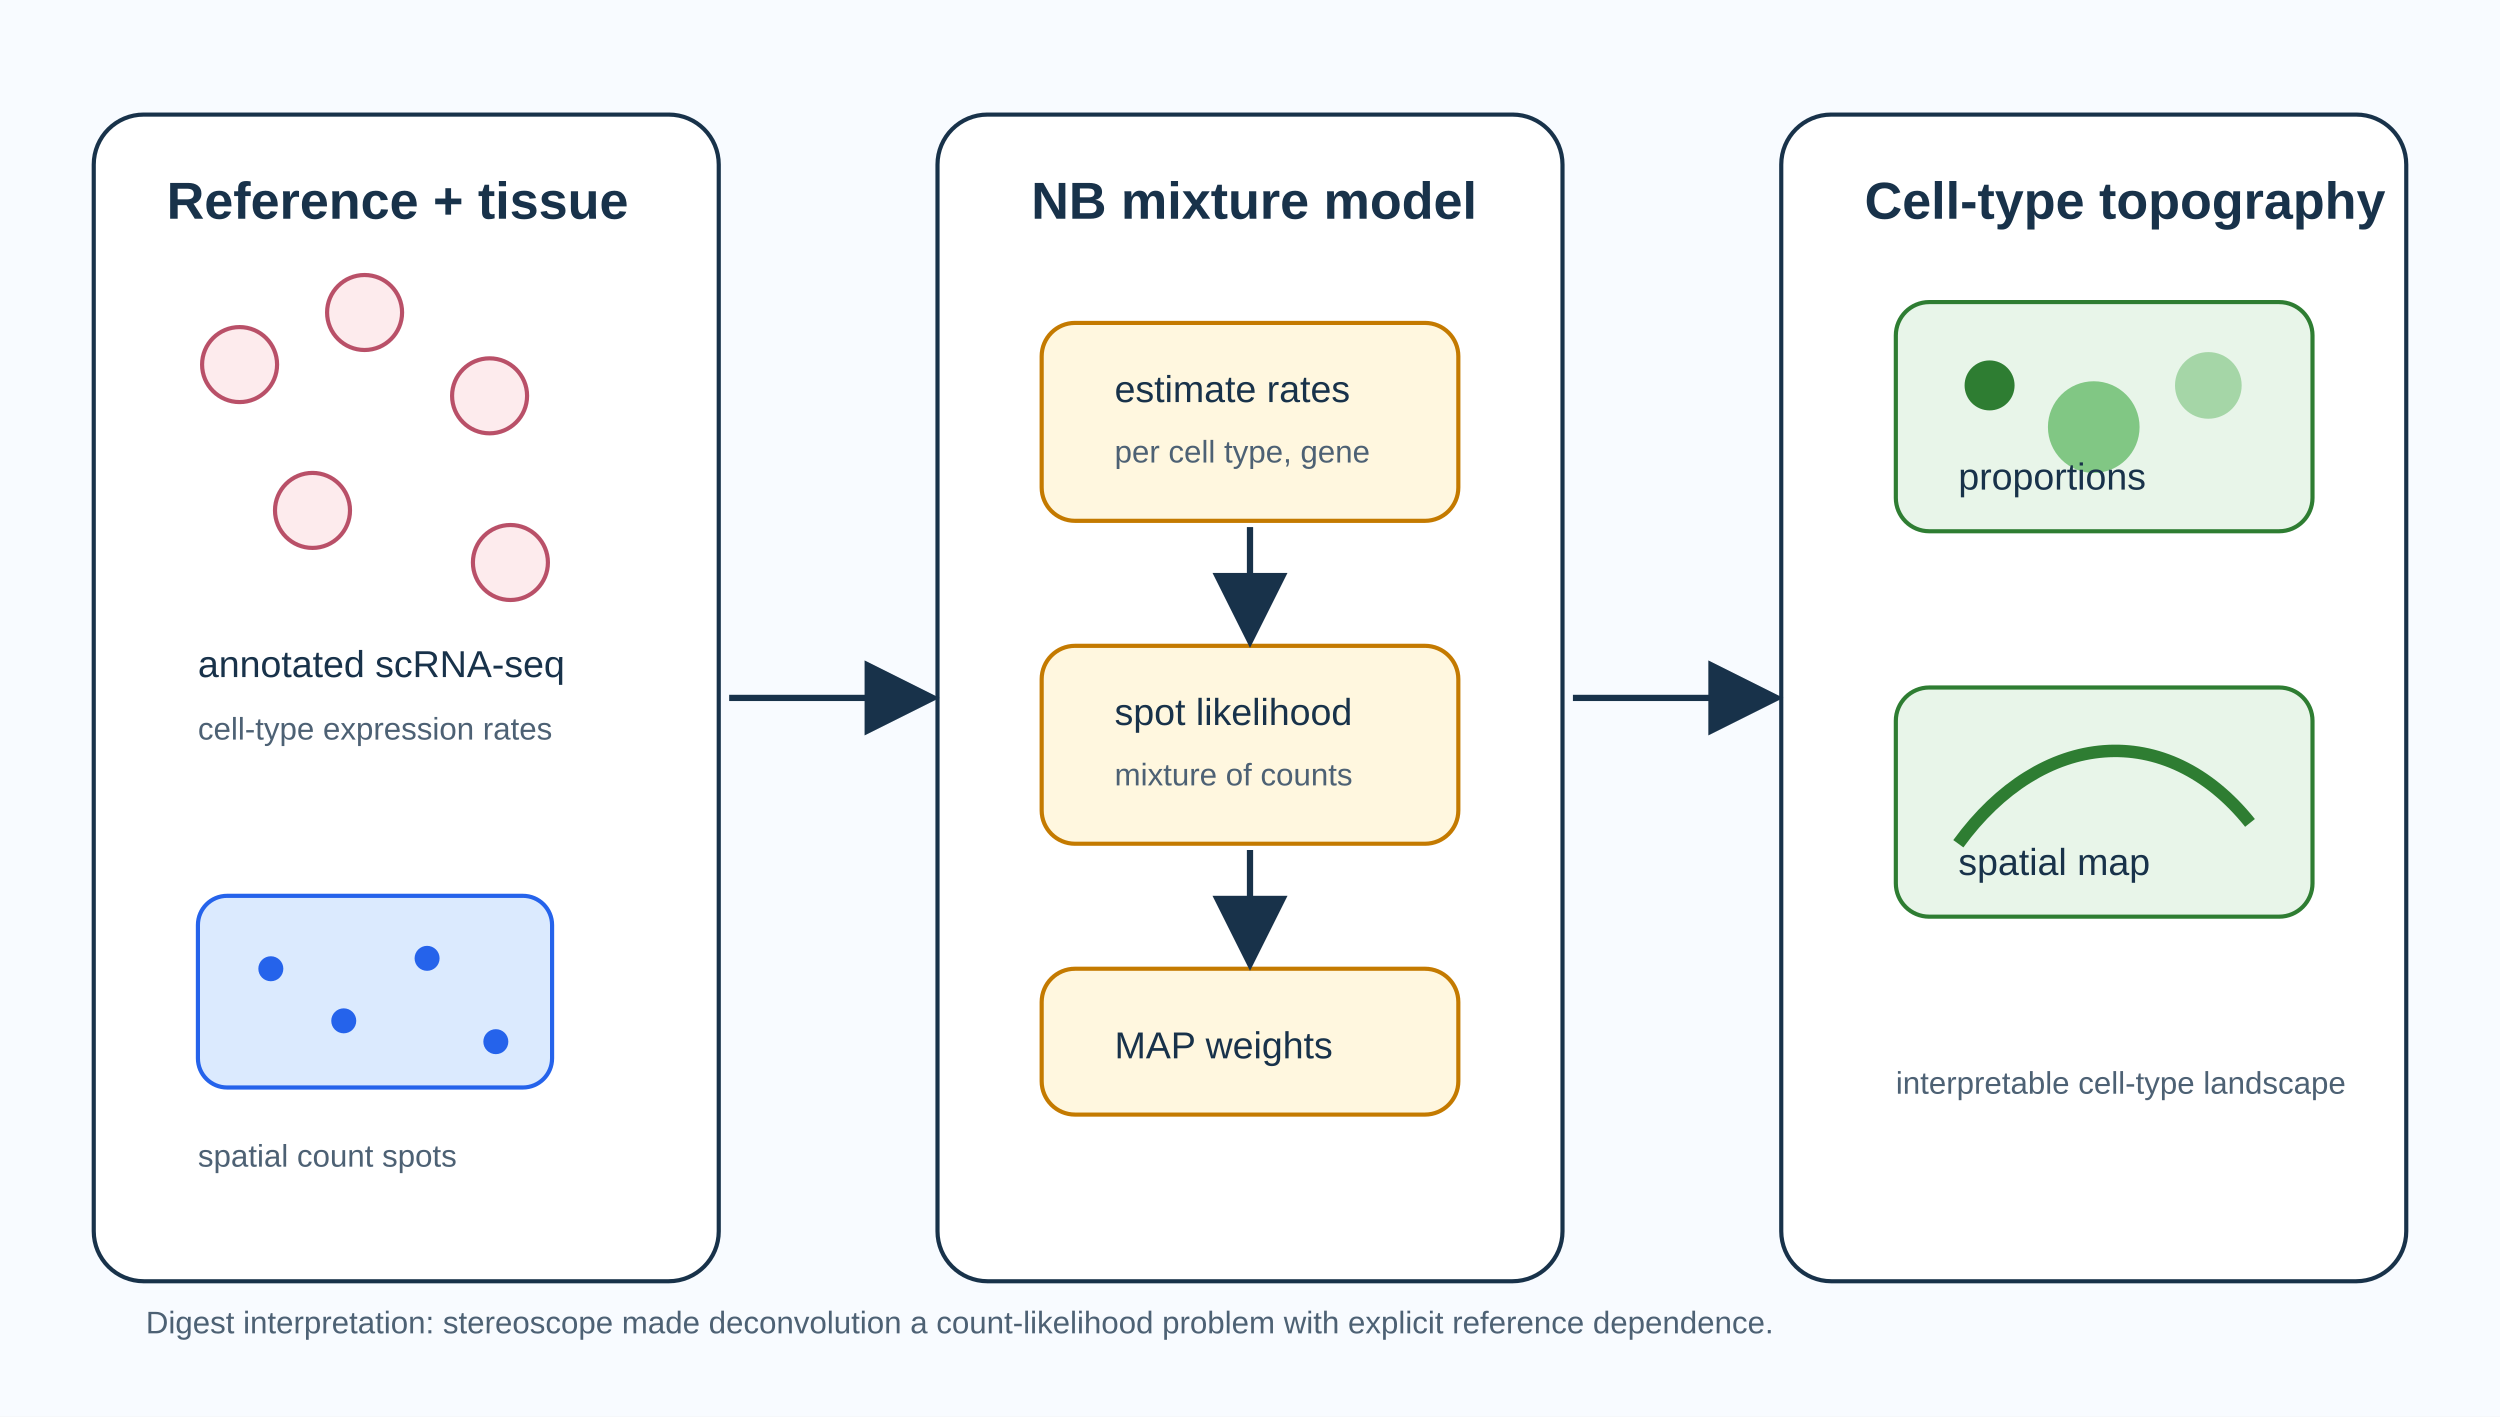
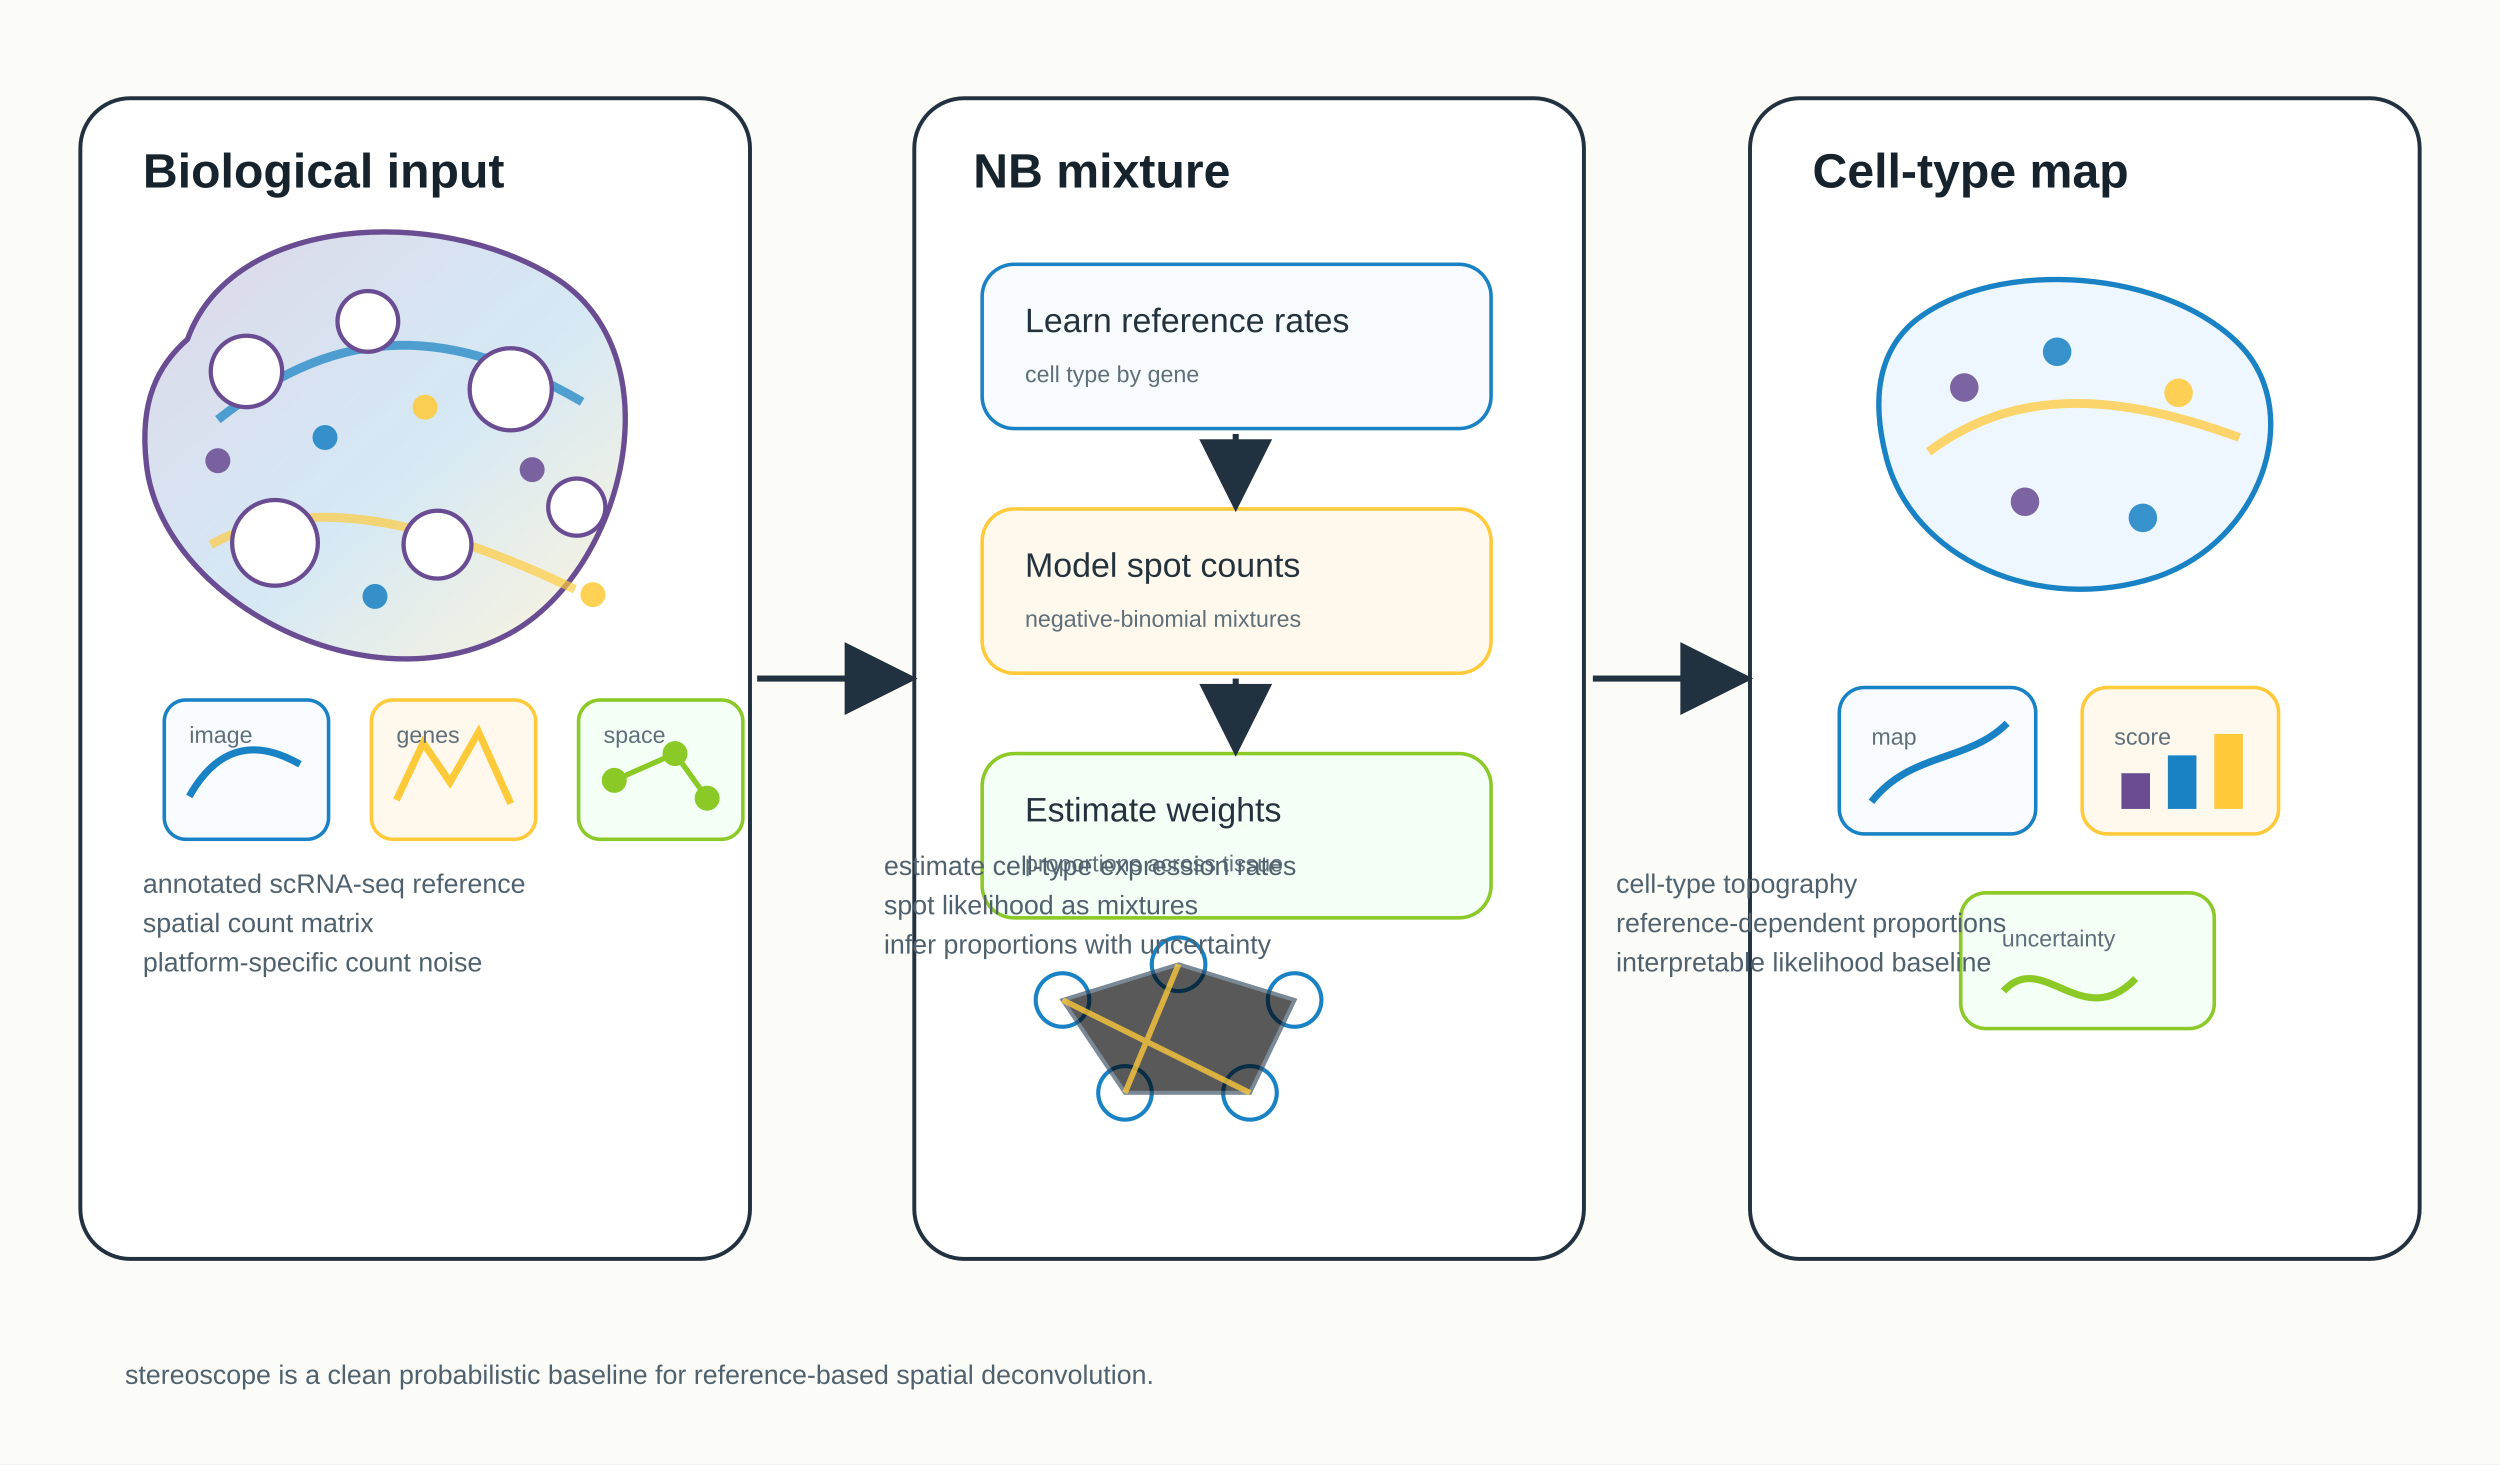
- <svg xmlns="http://www.w3.org/2000/svg" width="1200" height="680" viewBox="0 0 1200 680" role="img" aria-labelledby="title desc">
+ <svg xmlns="http://www.w3.org/2000/svg" width="1400" height="820" viewBox="0 0 1400 820" role="img" aria-labelledby="title desc">
  <defs>
+     <linearGradient id="tissueGrad" x1="0" x2="1" y1="0" y2="1">
+       <stop offset="0" stop-color="#6a4c93" stop-opacity="0.22" />
+       <stop offset="0.55" stop-color="#1982c4" stop-opacity="0.18" />
+       <stop offset="1" stop-color="#ffca3a" stop-opacity="0.18" />
+     </linearGradient>
+     <linearGradient id="latentGrad" x1="0" x2="1">
+       <stop offset="0" stop-color="#1982c4" stop-opacity="0.92" />
+       <stop offset="1" stop-color="#ffca3a" stop-opacity="0.92" />
+     </linearGradient>
+     <marker id="arrow" markerWidth="12" markerHeight="12" refX="10" refY="6" orient="auto">
+       <path d="M0,0 L12,6 L0,12 z" fill="#22313f" />
+     </marker>
    <style>
-       .bg{fill:#f8fbff}.panel{fill:#fff;stroke:#18324a;stroke-width:2}.h{font:700 25px Arial,sans-serif;fill:#18324a}.t{font:18px Arial,sans-serif;fill:#18324a}.s{font:15px Arial,sans-serif;fill:#4d6174}.arrow{stroke:#18324a;stroke-width:3;fill:none;marker-end:url(#a)}.sc{fill:#fdebed;stroke:#b95068;stroke-width:2}.st{fill:#dbeafe;stroke:#2563eb;stroke-width:2}.model{fill:#fff7df;stroke:#c47a00;stroke-width:2}.out{fill:#e8f5e9;stroke:#2e7d32;stroke-width:2}
+       .bg{fill:#fbfbf7}.panel{fill:#ffffff;stroke:#22313f;stroke-width:2.2}.h{font:700 27px Arial,sans-serif;fill:#17232c}.t{font:19px Arial,sans-serif;fill:#24323d}.s{font:15px Arial,sans-serif;fill:#50616e}.xs{font:13px Arial,sans-serif;fill:#5f6f7a}.arrow{stroke:#22313f;stroke-width:3.4;fill:none;marker-end:url(#arrow)}.cell{fill:#ffffff;stroke:#6a4c93;stroke-width:2.4}.spot{fill:#6a4c93;opacity:.86}.spot2{fill:#1982c4;opacity:.86}.spot3{fill:#ffca3a;opacity:.86}.node{fill:#ffffff;stroke:#1982c4;stroke-width:2.3}.edge{stroke:#34495e;stroke-width:2.2;opacity:.65}.edge2{stroke:#ffca3a;stroke-width:3.2;opacity:.78}.chip{fill:#f8fbff;stroke:#1982c4;stroke-width:2}.chip2{fill:#fff8ed;stroke:#ffca3a;stroke-width:2}.chip3{fill:#f4fff6;stroke:#8ac926;stroke-width:2}.latent{fill:url(#latentGrad);opacity:.86}.dash{stroke-dasharray:8 7}.thick{stroke-width:5}
    </style>
-     <marker id="a" markerWidth="12" markerHeight="12" refX="10" refY="6" orient="auto">
-       <path d="M0,0 L12,6 L0,12 z" fill="#18324a" />
-     </marker>
  </defs>
-   <rect class="bg" width="1200" height="680" />
-   <rect class="panel" x="45" y="55" width="300" height="560" rx="24" />
-   <rect class="panel" x="450" y="55" width="300" height="560" rx="24" />
-   <rect class="panel" x="855" y="55" width="300" height="560" rx="24" />
-   <text class="h" x="80" y="105">Reference + tissue</text>
-   <text class="h" x="495" y="105">NB mixture model</text>
-   <text class="h" x="895" y="105">Cell-type topography</text>
-   <g>
-     <circle class="sc" cx="115" cy="175" r="18" />
-     <circle class="sc" cx="175" cy="150" r="18" />
-     <circle class="sc" cx="235" cy="190" r="18" />
-     <circle class="sc" cx="150" cy="245" r="18" />
-     <circle class="sc" cx="245" cy="270" r="18" />
-     <text class="t" x="95" y="325">annotated scRNA-seq</text>
-     <text class="s" x="95" y="355">cell-type expression rates</text>
-     <rect class="st" x="95" y="430" width="170" height="92" rx="14" />
-     <g fill="#2563eb">
-       <circle cx="130" cy="465" r="6" />
-       <circle cx="165" cy="490" r="6" />
-       <circle cx="205" cy="460" r="6" />
-       <circle cx="238" cy="500" r="6" />
-     </g>
-     <text class="s" x="95" y="560">spatial count spots</text>
+   <rect class="bg" width="1400" height="820" />
+   <rect class="panel" x="45" y="55" width="375" height="650" rx="28" />
+   <rect class="panel" x="512" y="55" width="375" height="650" rx="28" />
+   <rect class="panel" x="980" y="55" width="375" height="650" rx="28" />
+   <text class="h" x="80" y="105">Biological input</text>
+   <text class="h" x="545" y="105">NB mixture</text>
+   <text class="h" x="1015" y="105">Cell-type map</text>
+   <path d="M105 190 C130 120 245 115 310 155 C380 198 350 320 285 355 C205 398 90 335 82 260 C78 225 88 205 105 190 Z" fill="url(#tissueGrad)" stroke="#6a4c93" stroke-width="3" />
+   <path d="M122 235 C185 185 245 178 326 225" stroke="#1982c4" stroke-width="5" fill="none" opacity=".72" />
+   <path d="M118 305 C172 275 242 292 322 330" stroke="#ffca3a" stroke-width="5" fill="none" opacity=".68" />
+   <circle class="cell" cx="138" cy="208" r="20" />
+   <circle class="cell" cx="206" cy="180" r="17" />
+   <circle class="cell" cx="286" cy="218" r="23" />
+   <circle class="cell" cx="154" cy="304" r="24" />
+   <circle class="cell" cx="245" cy="305" r="19" />
+   <circle class="cell" cx="323" cy="284" r="16" />
+   <circle class="spot" cx="122" cy="258" r="7" />
+   <circle class="spot2" cx="182" cy="245" r="7" />
+   <circle class="spot3" cx="238" cy="228" r="7" />
+   <circle class="spot" cx="298" cy="263" r="7" />
+   <circle class="spot2" cx="210" cy="334" r="7" />
+   <circle class="spot3" cx="332" cy="333" r="7" />
+   <g transform="translate(92 392)">
+     <rect class="chip" x="0" y="0" width="92" height="78" rx="12" />
+     <path d="M14 54 C32 22 55 24 76 36" stroke="#1982c4" stroke-width="4" fill="none" />
+     <text class="xs" x="14" y="24">image</text>
+     <rect class="chip2" x="116" y="0" width="92" height="78" rx="12" />
+     <path d="M130 56 L145 24 L160 46 L176 18 L194 58" stroke="#ffca3a" stroke-width="4" fill="none" />
+     <text class="xs" x="130" y="24">genes</text>
+     <rect class="chip3" x="232" y="0" width="92" height="78" rx="12" />
+     <circle cx="252" cy="45" r="7" fill="#8ac926" />
+     <circle cx="286" cy="30" r="7" fill="#8ac926" />
+     <circle cx="304" cy="55" r="7" fill="#8ac926" />
+     <path d="M252 45 L286 30 L304 55" stroke="#8ac926" stroke-width="3" fill="none" />
+     <text class="xs" x="246" y="24">space</text>
  </g>
-   <path class="arrow" d="M350 335 L445 335" />
-   <g>
-     <rect class="model" x="500" y="155" width="200" height="95" rx="16" />
-     <text class="t" x="535" y="193">estimate rates</text>
-     <text class="s" x="535" y="222">per cell type, gene</text>
-     <rect class="model" x="500" y="310" width="200" height="95" rx="16" />
-     <text class="t" x="535" y="348">spot likelihood</text>
-     <text class="s" x="535" y="377">mixture of counts</text>
-     <rect class="model" x="500" y="465" width="200" height="70" rx="16" />
-     <text class="t" x="535" y="508">MAP weights</text>
-     <path class="arrow" d="M600 253 L600 305" />
-     <path class="arrow" d="M600 408 L600 460" />
+   <text class="s" x="80" y="500">annotated scRNA-seq reference</text>
+   <text class="s" x="80" y="522">spatial count matrix</text>
+   <text class="s" x="80" y="544">platform-specific count noise</text>
+   <path class="arrow" d="M424 380 C460 380 475 380 507 380" />
+   <g transform="translate(550 148)">
+     <rect class="chip" x="0" y="0" width="285" height="92" rx="18" />
+     <text class="t" x="24" y="38">Learn reference rates</text>
+     <text class="xs" x="24" y="66">cell type by gene</text>
+     <rect class="chip2" x="0" y="137" width="285" height="92" rx="18" />
+     <text class="t" x="24" y="175">Model spot counts</text>
+     <text class="xs" x="24" y="203">negative-binomial mixtures</text>
+     <rect class="chip3" x="0" y="274" width="285" height="92" rx="18" />
+     <text class="t" x="24" y="312">Estimate weights</text>
+     <text class="xs" x="24" y="340">proportions across tissue</text>
+     <path class="arrow" d="M142 95 L142 132" />
+     <path class="arrow" d="M142 232 L142 269" />
  </g>
-   <path class="arrow" d="M755 335 L850 335" />
-   <g>
-     <rect class="out" x="910" y="145" width="200" height="110" rx="16" />
-     <circle cx="955" cy="185" r="12" fill="#2e7d32" />
-     <circle cx="1005" cy="205" r="22" fill="#81c784" />
-     <circle cx="1060" cy="185" r="16" fill="#a5d6a7" />
-     <text class="t" x="940" y="235">proportions</text>
-     <rect class="out" x="910" y="330" width="200" height="110" rx="16" />
-     <path d="M940 405 C980 350 1040 345 1080 395" stroke="#2e7d32" stroke-width="6" fill="none" />
-     <text class="t" x="940" y="420">spatial map</text>
-     <text class="s" x="910" y="525">interpretable cell-type landscape</text>
+   <g transform="translate(595 560)">
+     <circle class="node" cx="0" cy="0" r="15" />
+     <circle class="node" cx="65" cy="-20" r="15" />
+     <circle class="node" cx="130" cy="0" r="15" />
+     <circle class="node" cx="35" cy="52" r="15" />
+     <circle class="node" cx="105" cy="52" r="15" />
+     <path class="edge" d="M0 0 L65 -20 L130 0 L105 52 L35 52 Z" />
+     <path class="edge2" d="M0 0 L105 52 M65 -20 L35 52" />
  </g>
-   <text class="s" x="70" y="640">Digest interpretation: stereoscope made deconvolution a count-likelihood problem with explicit reference dependence.</text>
+   <text class="s" x="495" y="490">estimate cell-type expression rates</text>
+   <text class="s" x="495" y="512">spot likelihood as mixtures</text>
+   <text class="s" x="495" y="534">infer proportions with uncertainty</text>
+   <path class="arrow" d="M892 380 C930 380 945 380 975 380" />
+   <g transform="translate(1030 135)">
+     <path d="M42 45 C88 8 186 16 226 60 C260 98 236 168 178 188 C112 210 40 178 26 120 C18 88 22 62 42 45 Z" fill="#eef7ff" stroke="#1982c4" stroke-width="3" />
+     <path d="M50 118 C94 85 148 82 224 110" stroke="#ffca3a" stroke-width="5" fill="none" opacity=".75" />
+     <circle class="spot" cx="70" cy="82" r="8" />
+     <circle class="spot2" cx="122" cy="62" r="8" />
+     <circle class="spot3" cx="190" cy="85" r="8" />
+     <circle class="spot" cx="104" cy="146" r="8" />
+     <circle class="spot2" cx="170" cy="155" r="8" />
+     <rect class="chip" x="0" y="250" width="110" height="82" rx="14" />
+     <text class="xs" x="18" y="282">map</text>
+     <path d="M18 314 C40 286 72 292 94 270" stroke="#1982c4" stroke-width="4" fill="none" />
+     <rect class="chip2" x="136" y="250" width="110" height="82" rx="14" />
+     <text class="xs" x="154" y="282">score</text>
+     <rect x="158" y="298" width="16" height="20" fill="#6a4c93" />
+     <rect x="184" y="288" width="16" height="30" fill="#1982c4" />
+     <rect x="210" y="276" width="16" height="42" fill="#ffca3a" />
+     <rect class="chip3" x="68" y="365" width="142" height="76" rx="14" />
+     <text class="xs" x="91" y="395">uncertainty</text>
+     <path d="M92 420 C114 396 136 444 166 413" stroke="#8ac926" stroke-width="4" fill="none" />
+   </g>
+   <text class="s" x="905" y="500">cell-type topography</text>
+   <text class="s" x="905" y="522">reference-dependent proportions</text>
+   <text class="s" x="905" y="544">interpretable likelihood baseline</text>
+   <text class="s" x="70" y="775">stereoscope is a clean probabilistic baseline for reference-based spatial deconvolution.</text>
</svg>
